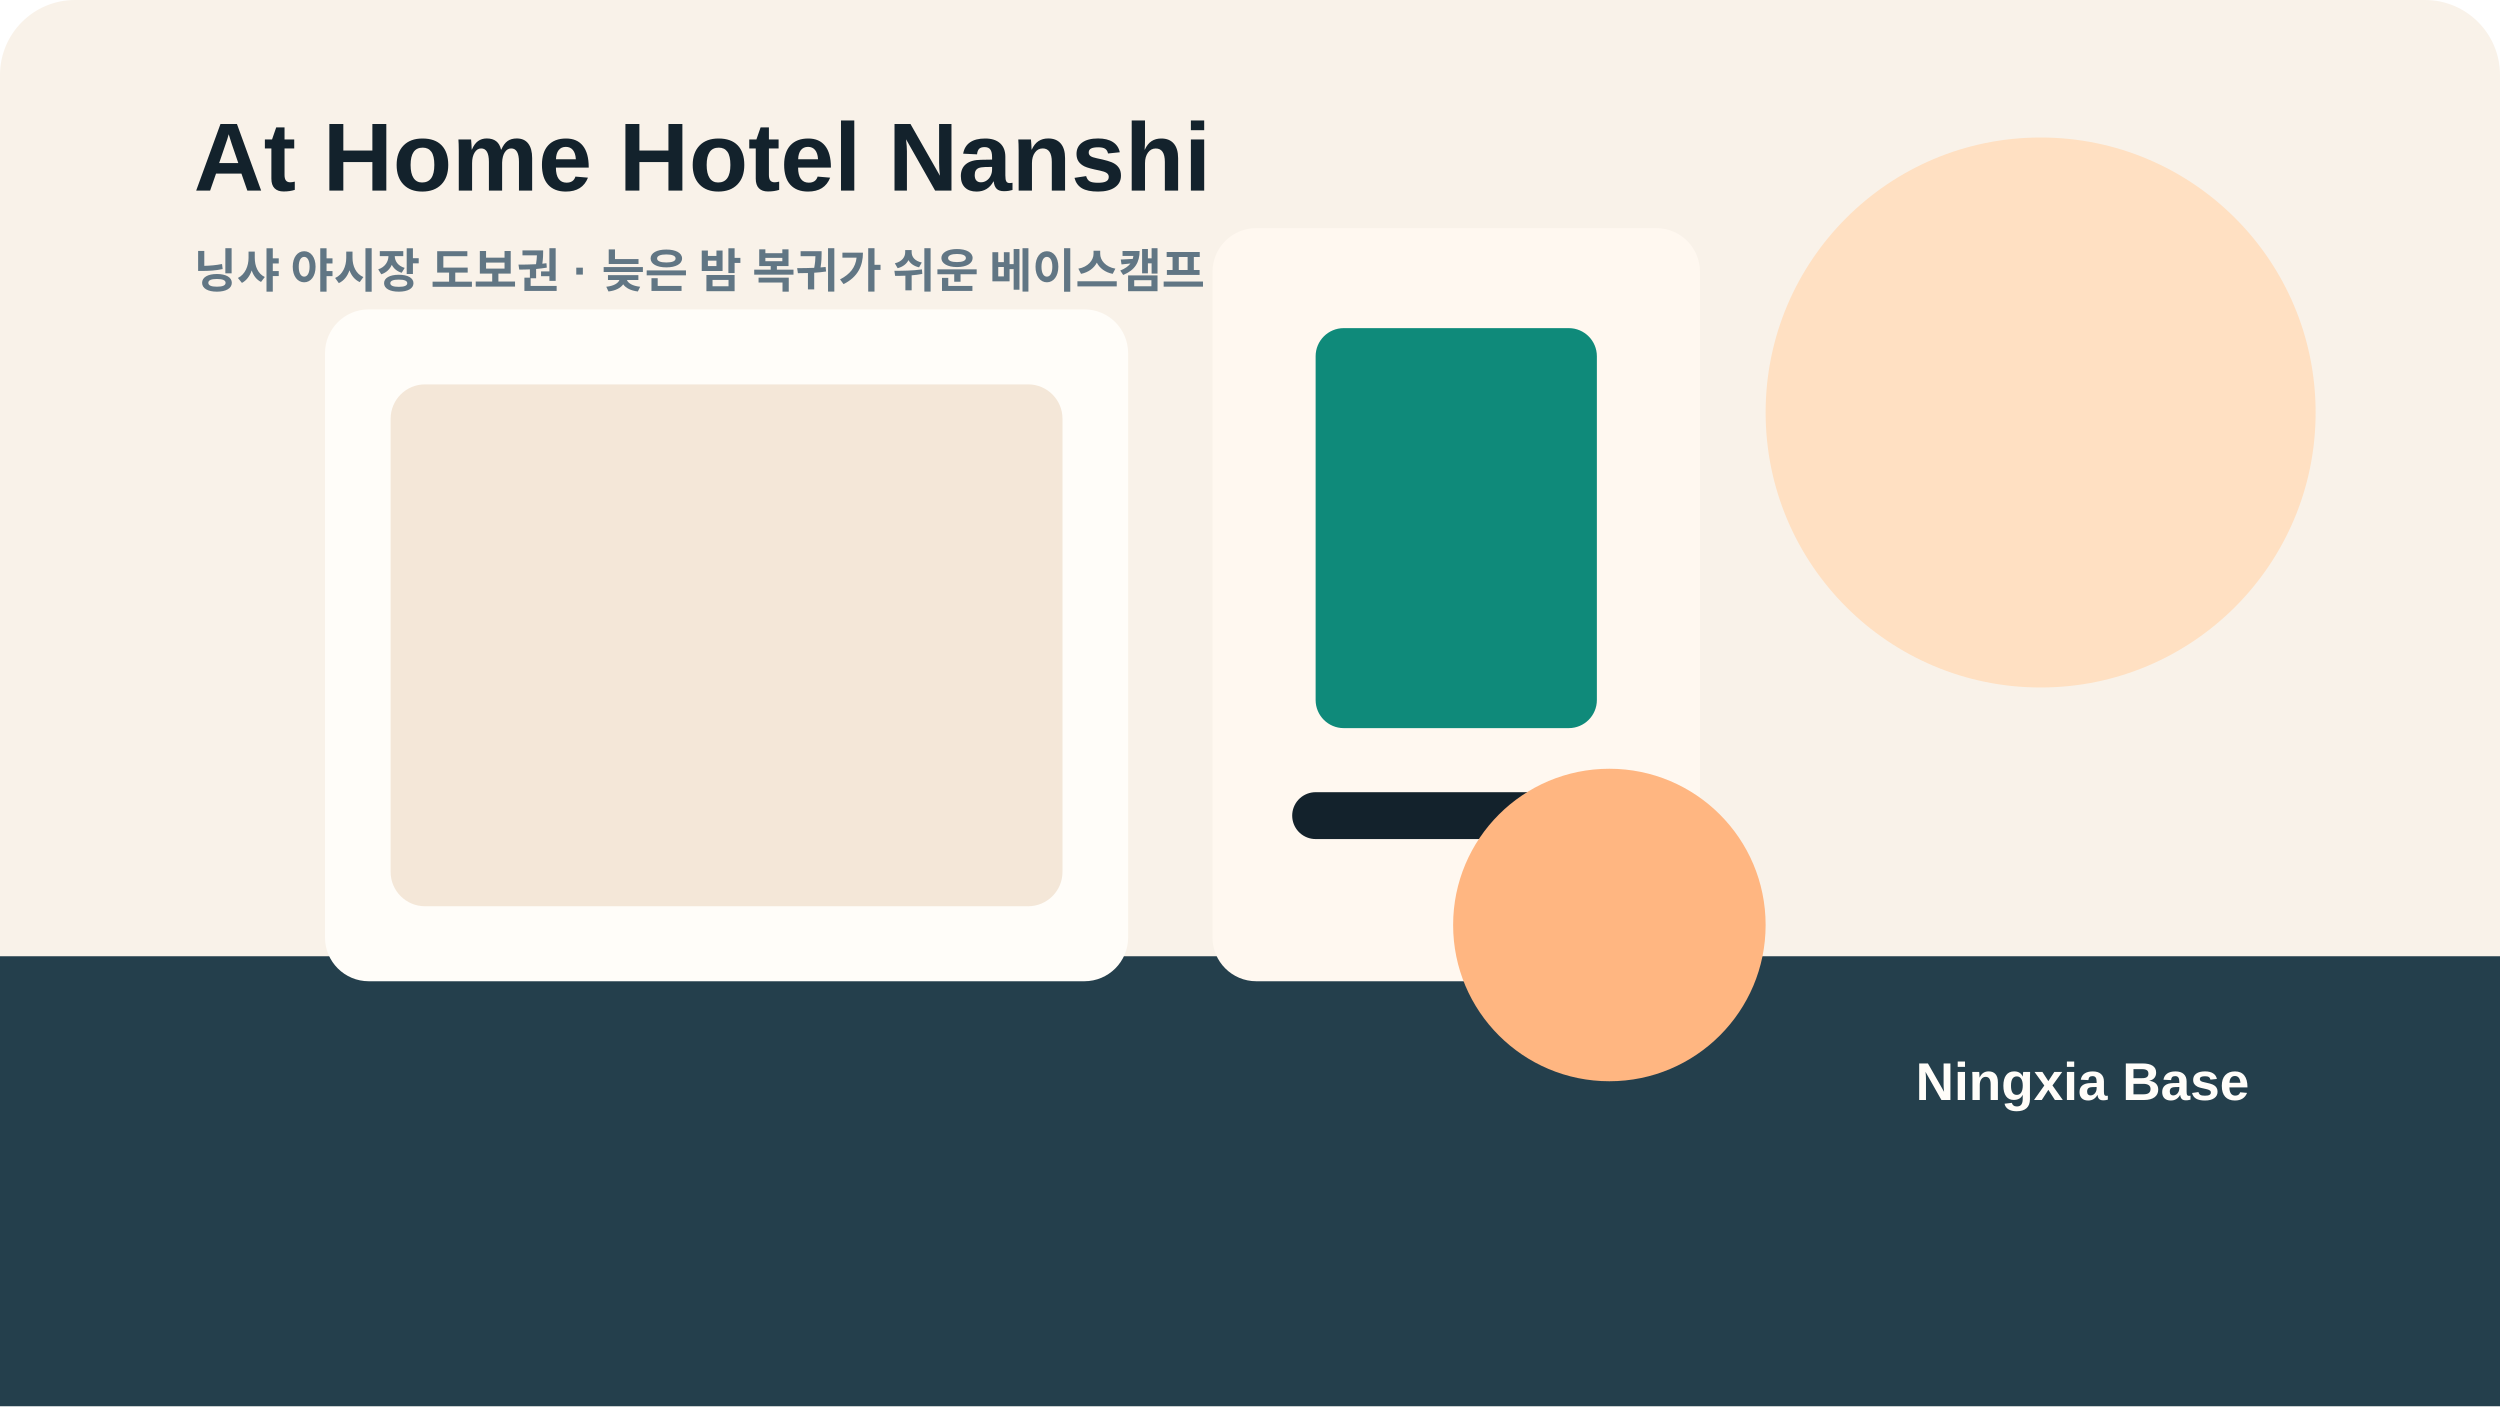
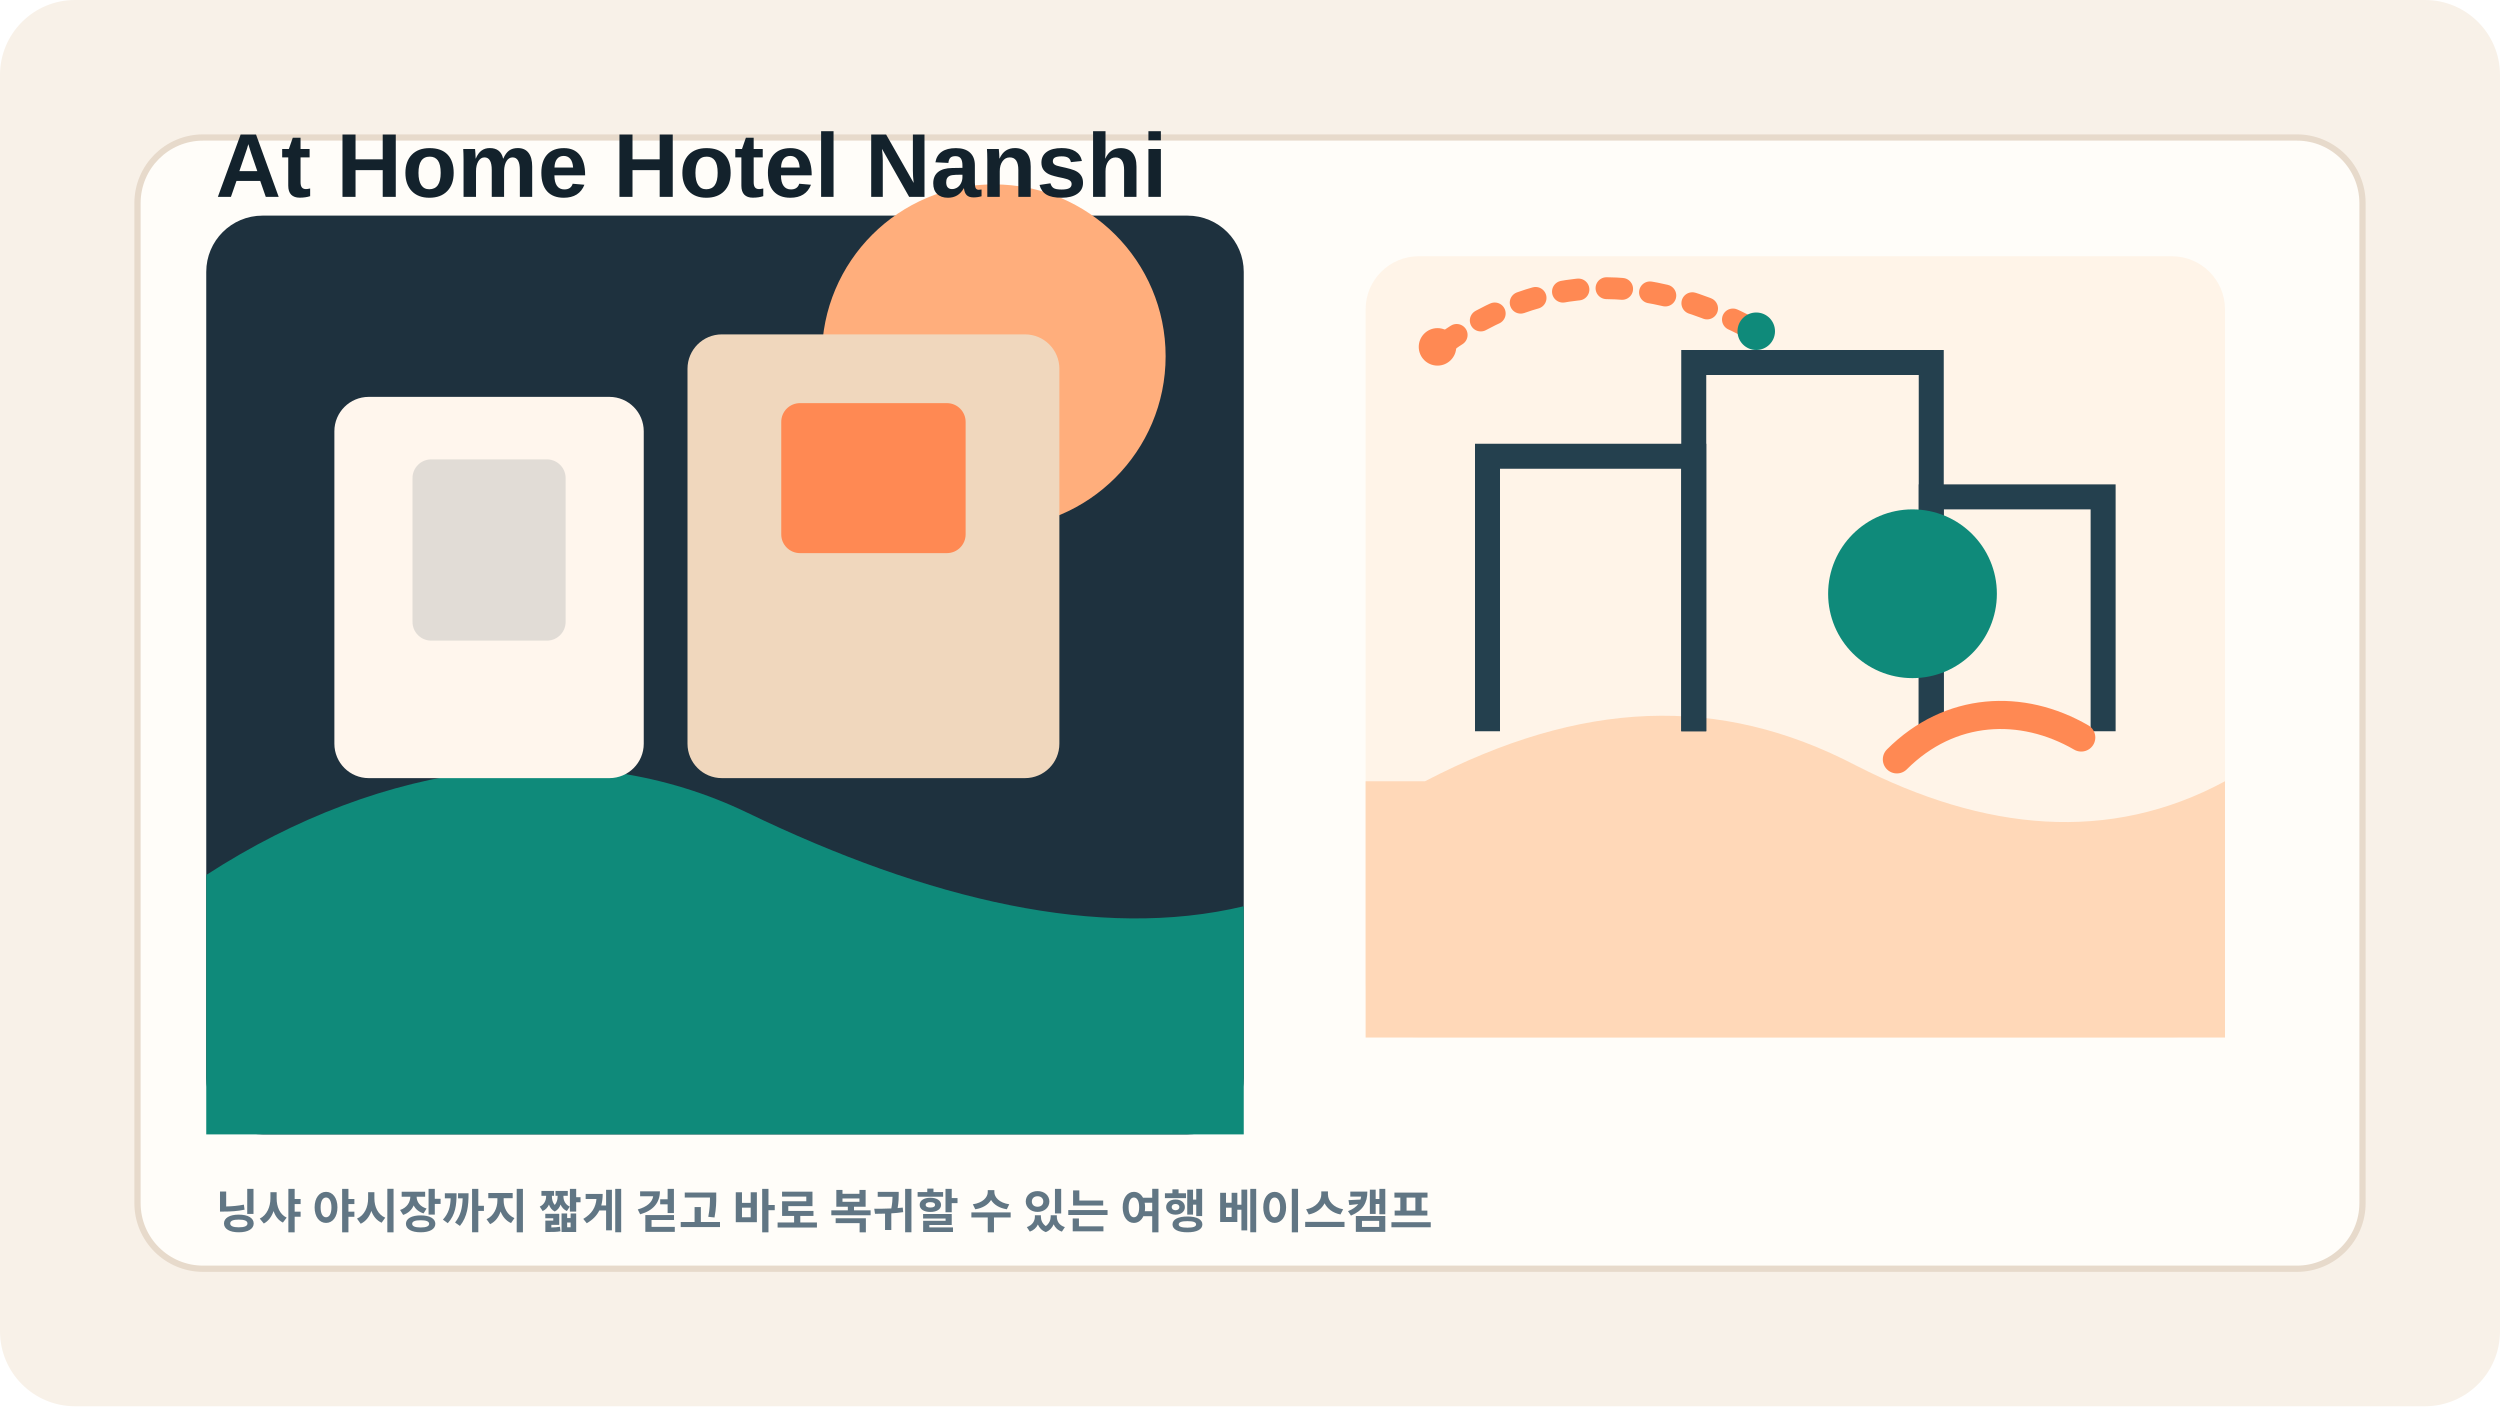
<svg xmlns="http://www.w3.org/2000/svg" width="1600" height="900" viewBox="0 0 1600 900" fill="none">
-   <rect width="1600" height="900" rx="48" fill="#F9F2E9" />
-   <rect y="612" width="1600" height="288" fill="#243F4C" />
-   <rect x="208" y="198" width="514" height="430" rx="28" fill="#FFFDF9" />
-   <rect x="250" y="246" width="430" height="334" rx="22" fill="#F4E7D8" />
-   <rect x="776" y="146" width="312" height="482" rx="28" fill="#FFF8F0" />
-   <rect x="842" y="210" width="180" height="256" rx="18" fill="#0F8A7A" />
-   <path d="M842 522H1022" stroke="#13222C" stroke-width="30" stroke-linecap="round" />
-   <circle cx="1030" cy="592" r="100" fill="#FFB681" />
-   <circle cx="1306" cy="264" r="176" fill="#FFE0C2" />
-   <text x="124" y="122" fill="#13222C" font-family="Pretendard, Arial, sans-serif" font-size="62" font-weight="800">At Home Hotel Nanshi</text>
-   <text x="124" y="184" fill="#617684" font-family="Pretendard, Arial, sans-serif" font-size="30" font-weight="600">닝샤 야시장 도보권 · 늦은 밤 복귀가 쉬운 베이스캠프</text>
-   <text x="1226" y="704" fill="#FFFDF9" font-family="Pretendard, Arial, sans-serif" font-size="34" font-weight="800">Ningxia Base</text>
+   <rect width="1600" height="900" rx="48" fill="#F8F1E8" />
+   <rect x="88" y="88" width="1424" height="724" rx="42" fill="#FFFDF9" stroke="#E7DACB" stroke-width="4" />
+   <rect x="132" y="138" width="664" height="588" rx="36" fill="#1E313E" />
+   <circle cx="636" cy="228" r="110" fill="#FFAE7C" />
+   <path d="M132 560C246 486 374 470 478 520C594 576 704 602 796 580V726H132V560Z" fill="#0F8A7A" />
+   <rect x="214" y="254" width="198" height="244" rx="22" fill="#FFF6ED" />
+   <rect x="440" y="214" width="238" height="284" rx="22" fill="#F0D7BD" />
+   <rect x="264" y="294" width="98" height="116" rx="12" fill="#24404E" fill-opacity="0.14" />
+   <rect x="500" y="258" width="118" height="96" rx="12" fill="#FF8953" />
+   <rect x="874" y="164" width="550" height="500" rx="34" fill="#FFF4E8" />
+   <path d="M912 500C1012 448 1100 444 1188 490C1270 532 1350 540 1424 500V664H874V500Z" fill="#FFD8B8" />
+   <path d="M952 468V292H1084V468" stroke="#24404E" stroke-width="16" />
+   <path d="M1084 468V232H1236V468" stroke="#24404E" stroke-width="16" />
+   <path d="M1236 468V318H1346V468" stroke="#24404E" stroke-width="16" />
+   <circle cx="1224" cy="380" r="54" fill="#0F8A7A" />
+   <path d="M1214 486C1248 452 1294 450 1332 472" stroke="#FF8953" stroke-width="18" stroke-linecap="round" />
+   <path d="M924 220C988 174 1054 174 1124 212" stroke="#FF8953" stroke-width="14" stroke-linecap="round" stroke-dasharray="10 18" />
+   <circle cx="920" cy="222" r="12" fill="#FF8953" />
+   <circle cx="1124" cy="212" r="12" fill="#0F8A7A" />
+   <text x="138" y="126" fill="#13222C" font-family="Pretendard, Arial, sans-serif" font-size="58" font-weight="800">At Home Hotel Nanshi</text>
+   <text x="138" y="786" fill="#617684" font-family="Pretendard, Arial, sans-serif" font-size="30" font-weight="600">닝샤 야시장까지 짧게 걷고 바로 복귀할 수 있는 여행 베이스캠프</text>
</svg>
